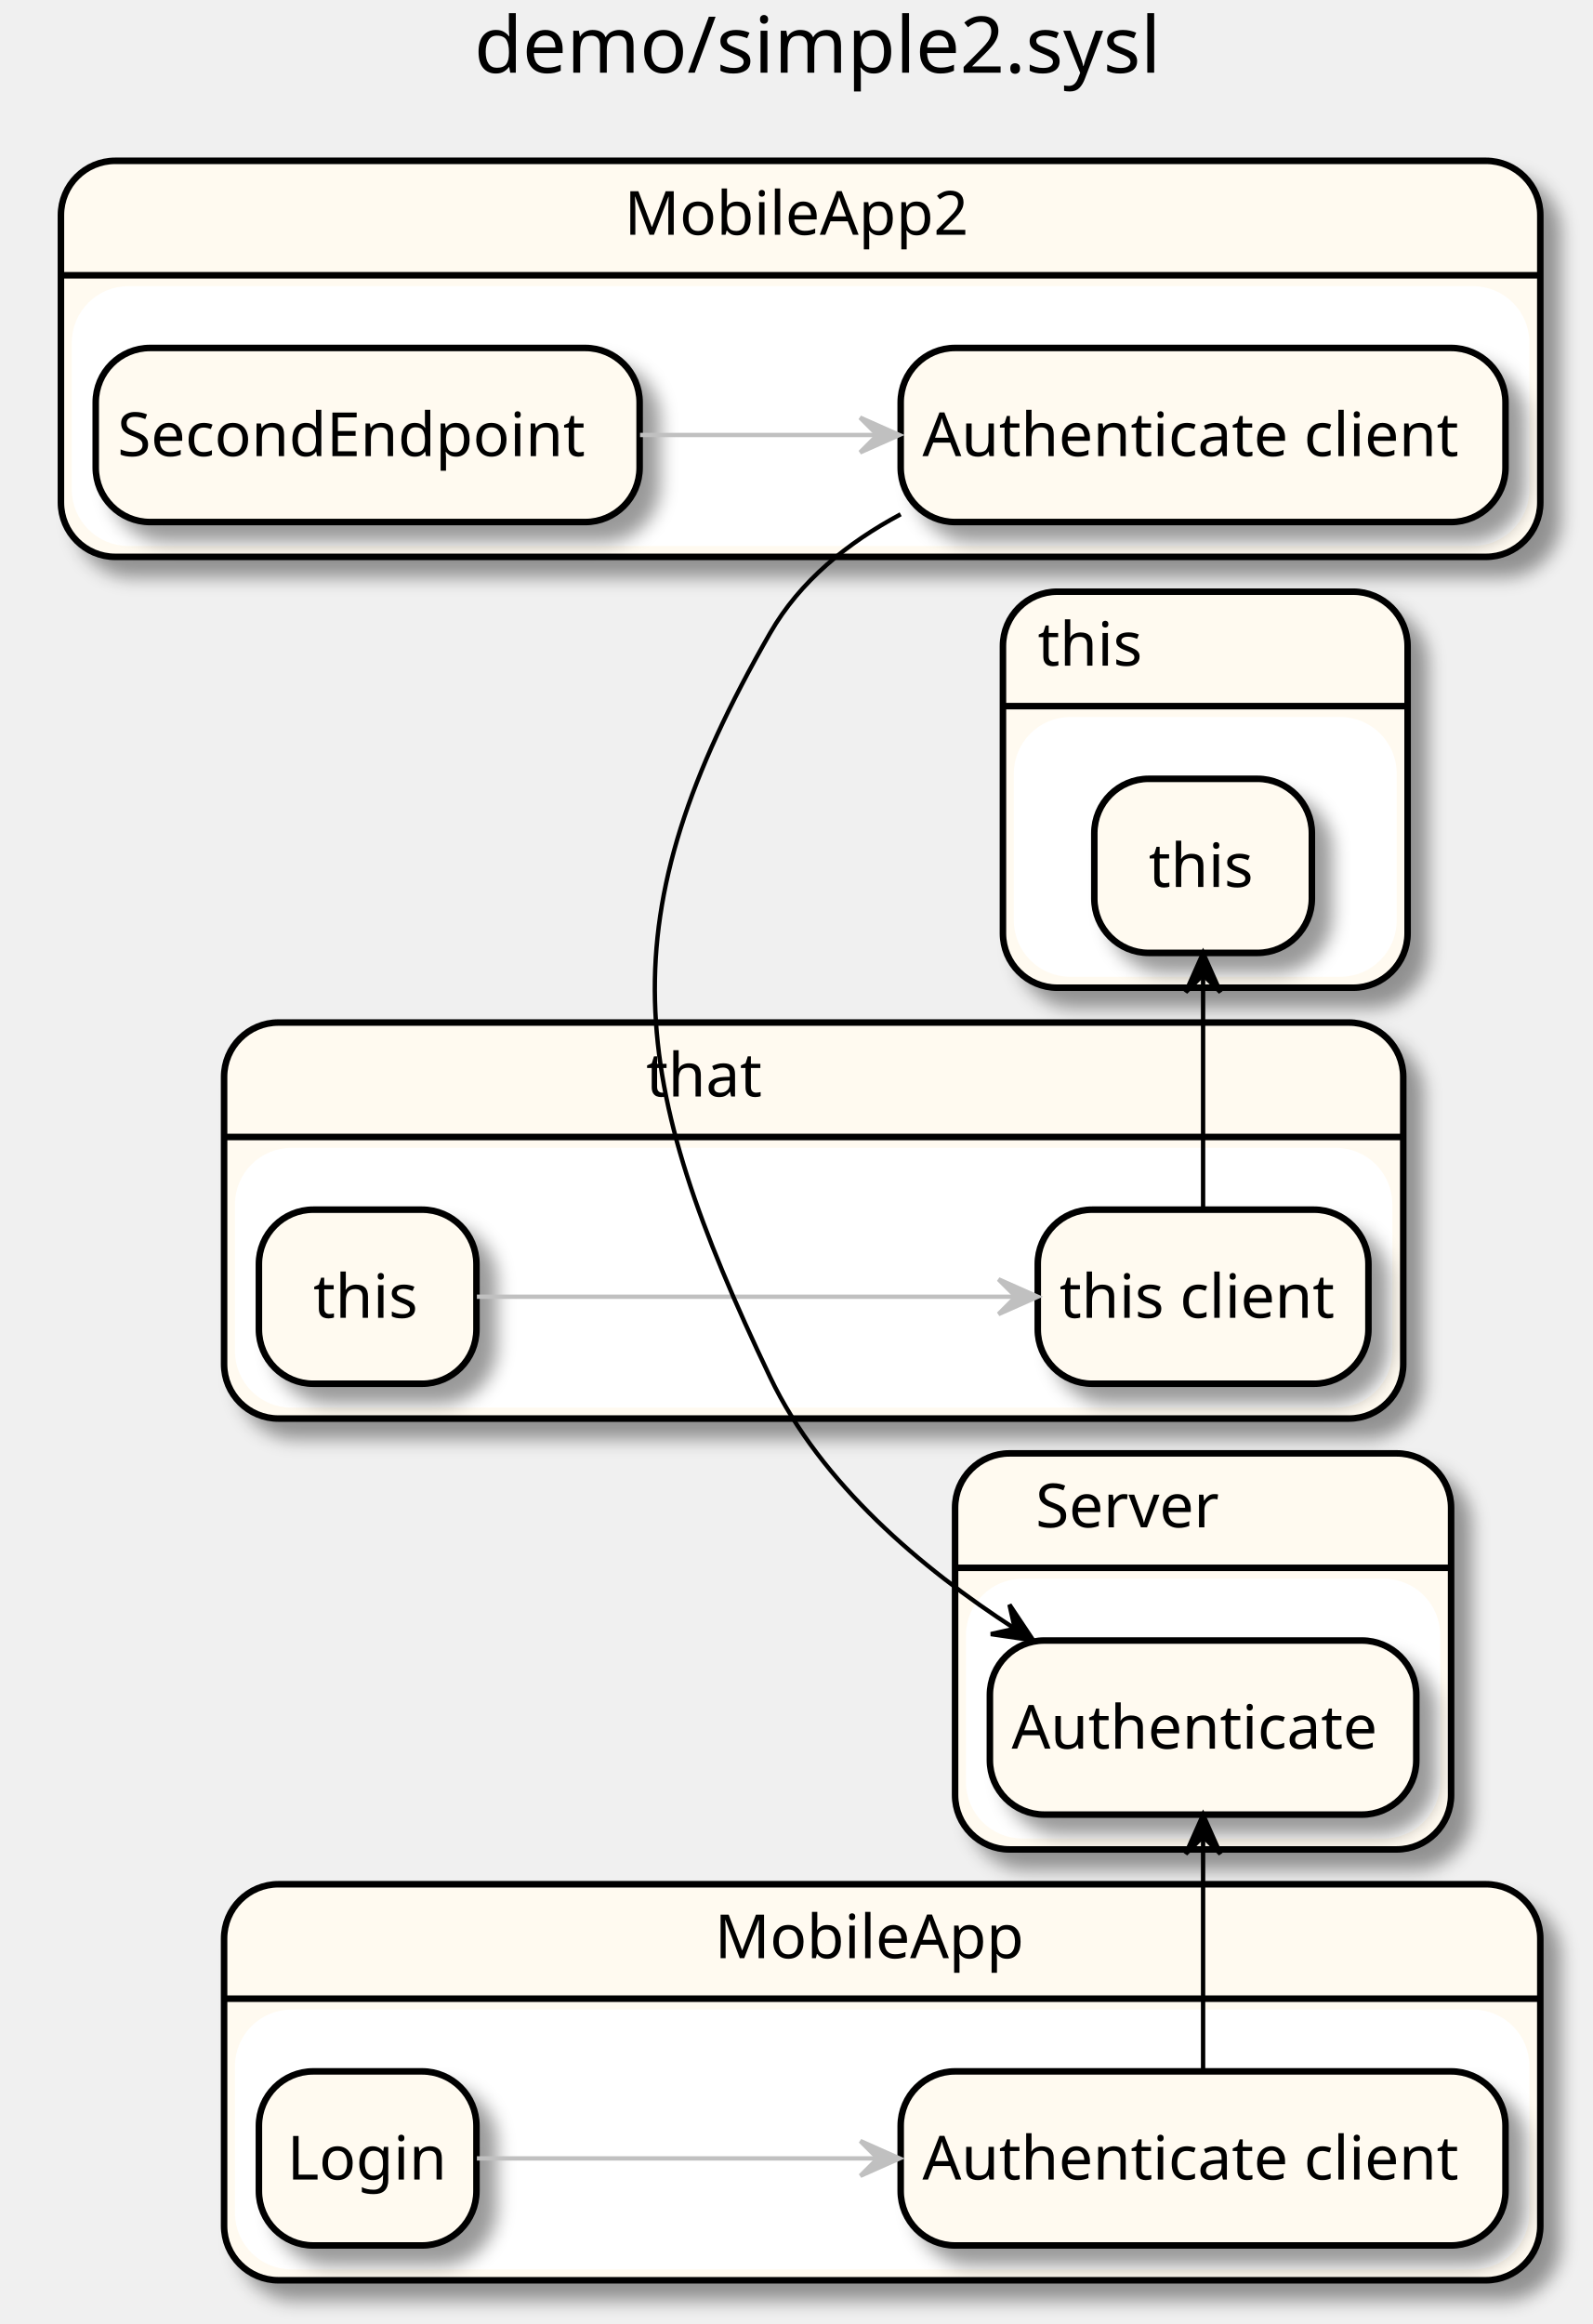
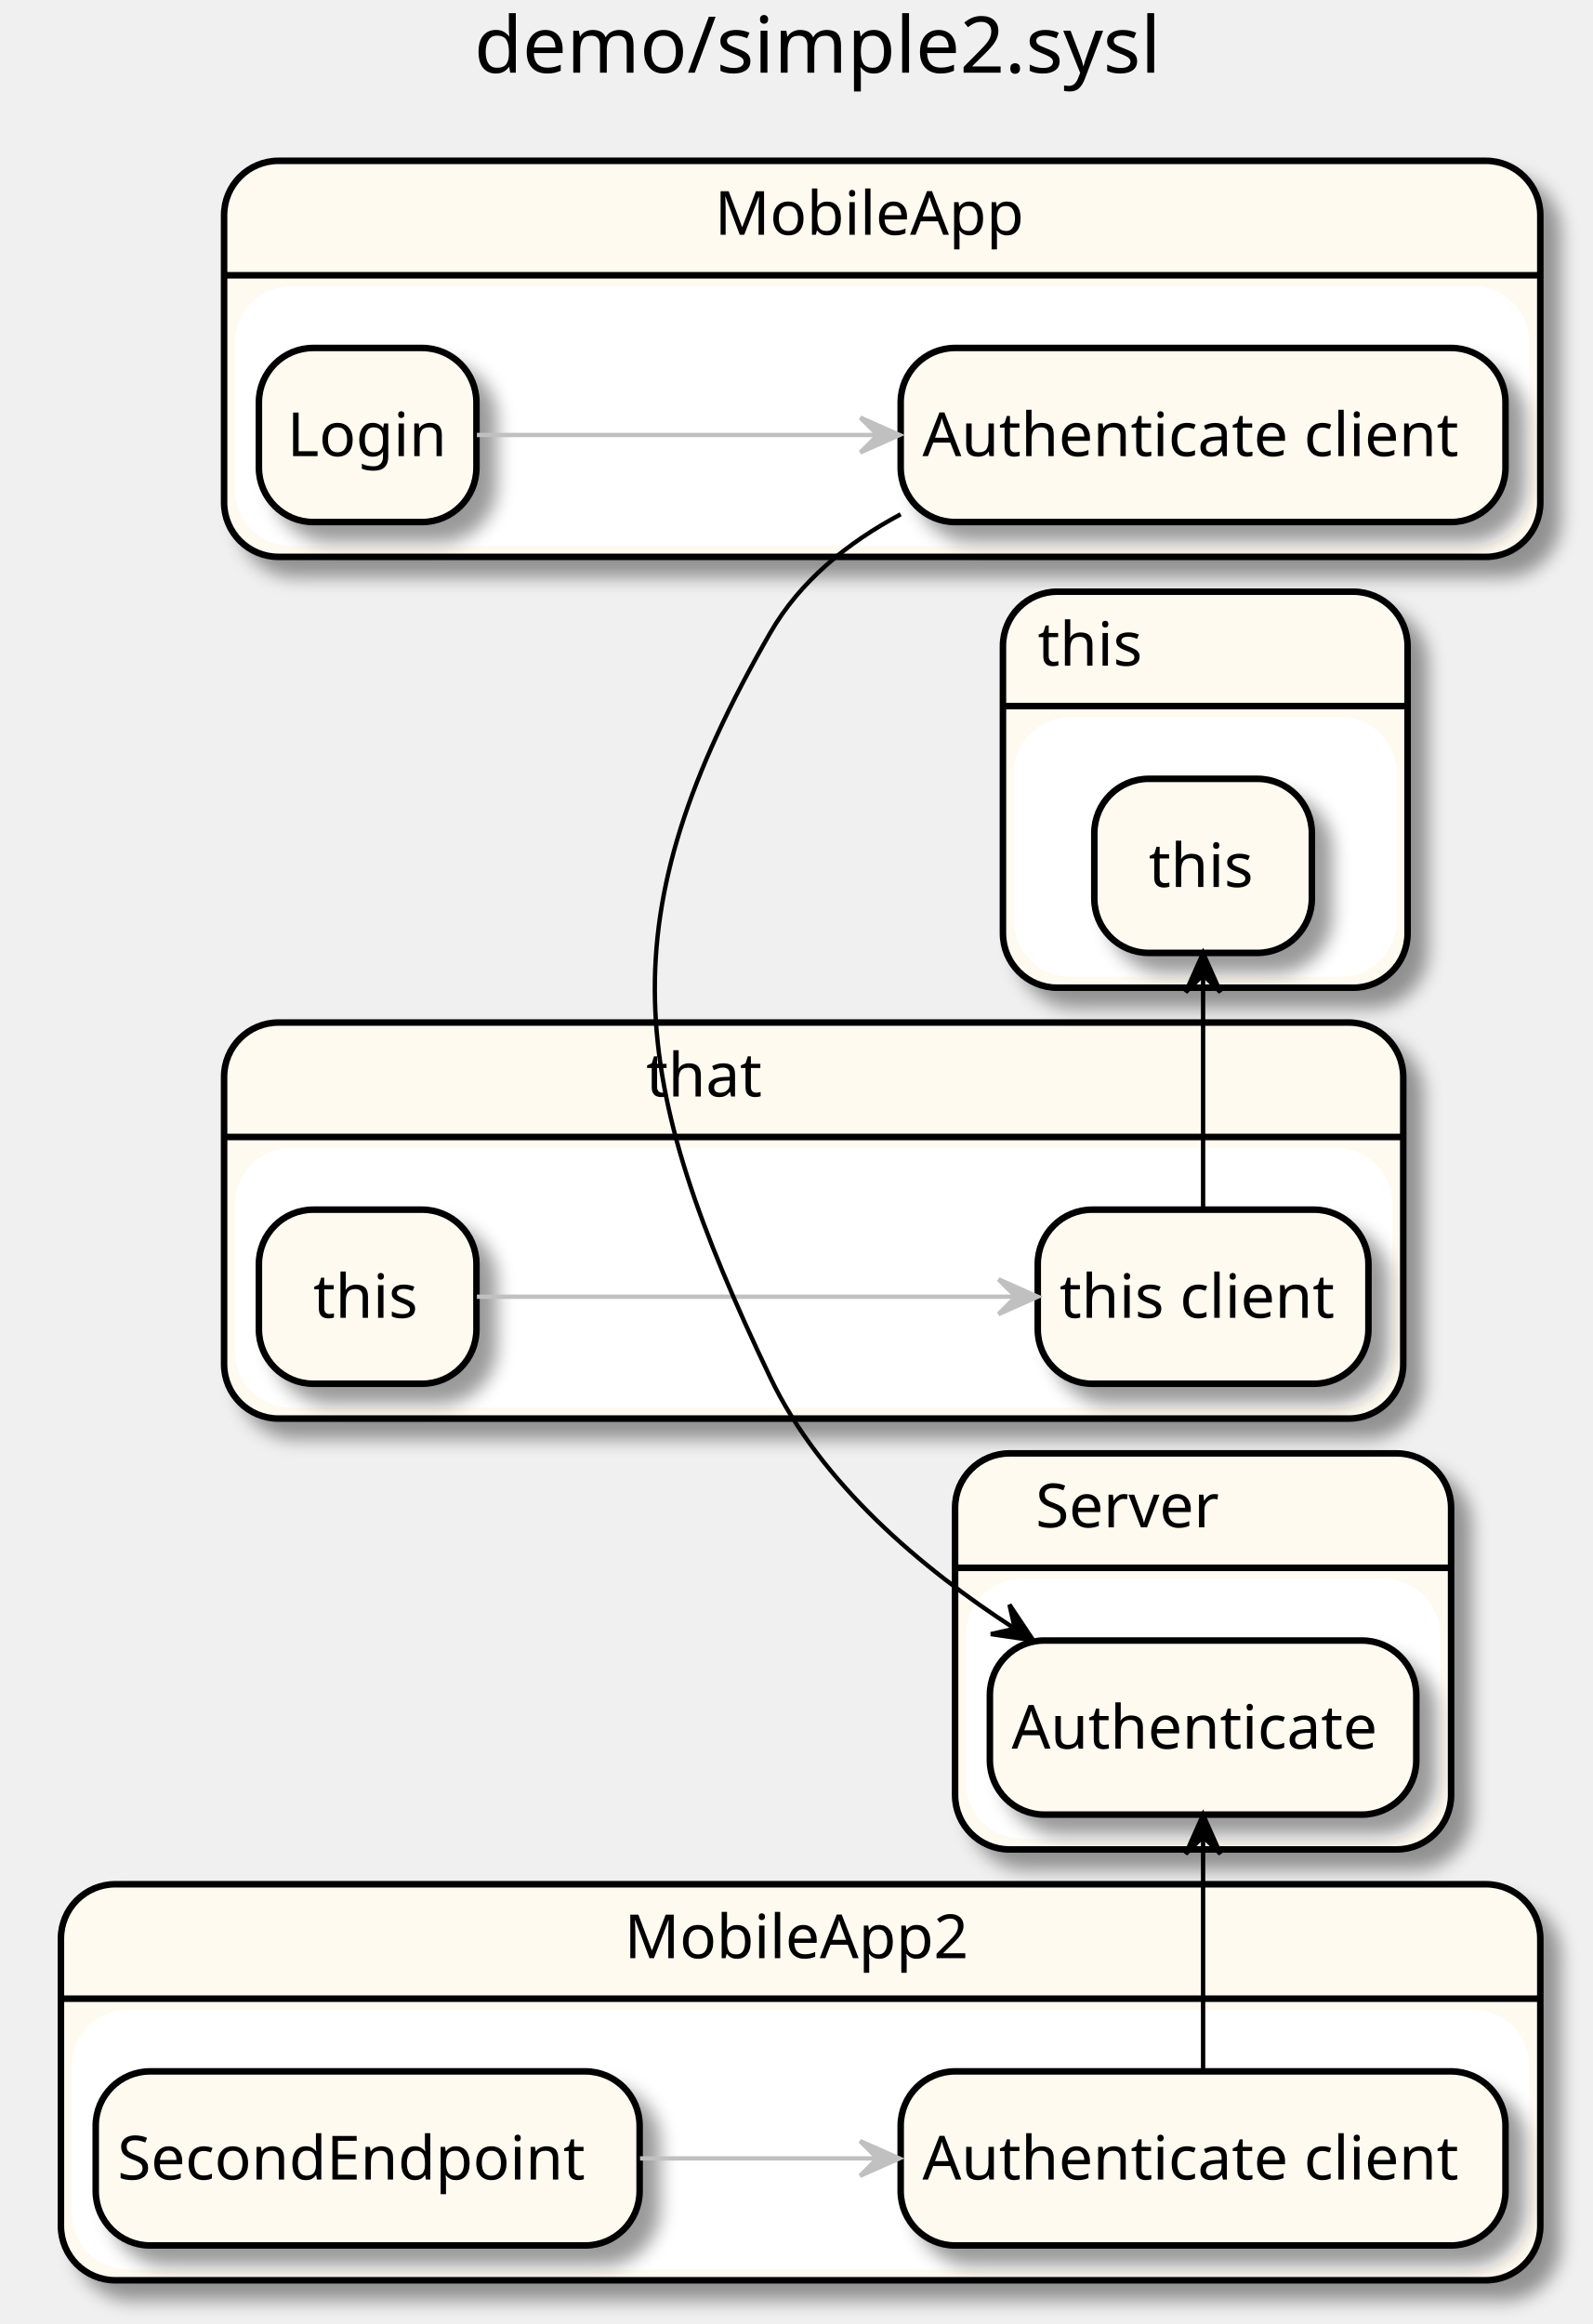
<svg xmlns="http://www.w3.org/2000/svg" contentScriptType="application/ecmascript" contentStyleType="text/css" height="534px" preserveAspectRatio="none" style="width:366px;height:534px;" version="1.1" viewBox="0 0 366 534" width="366px" zoomAndPan="magnify">
  <defs>
-     <filter height="300%" id="f5itngduisv7i" width="300%" x="-1" y="-1">
+     <filter height="300%" id="ffjqha9ogwzy6" width="300%" x="-1" y="-1">
      <feGaussianBlur result="blurOut" stdDeviation="2.0" />
      <feColorMatrix in="blurOut" result="blurOut2" type="matrix" values="0 0 0 0 0 0 0 0 0 0 0 0 0 0 0 0 0 0 .4 0" />
      <feOffset dx="4.0" dy="4.0" in="blurOut2" result="blurOut3" />
      <feBlend in="SourceGraphic" in2="blurOut3" mode="normal" />
    </filter>
  </defs>
  <g>
    <text fill="#000000" font-family="sans-serif" font-size="18" lengthAdjust="spacingAndGlyphs" textLength="162" x="109" y="16.708">demo/simple2.sysl</text>
-     <rect fill="#FFFAF0" filter="url(#f5itngduisv7i)" height="91" rx="12.5" ry="12.5" style="stroke: #000000; stroke-width: 1.5;" width="302.5" x="51.5" y="432.953" />
-     <rect fill="#FFFFFF" height="58.703" rx="12.5" ry="12.5" style="stroke: #FFFFFF; stroke-width: 1.0;" width="296.5" x="54.5" y="462.25" />
-     <line style="stroke: #000000; stroke-width: 1.5;" x1="51.5" x2="354" y1="459.25" y2="459.25" />
-     <text fill="#000000" font-family="sans-serif" font-size="14" lengthAdjust="spacingAndGlyphs" textLength="72" x="164.25" y="449.948">MobileApp</text>
-     <rect fill="#FFFAF0" filter="url(#f5itngduisv7i)" height="91" rx="12.5" ry="12.5" style="stroke: #000000; stroke-width: 1.5;" width="340" x="14" y="36.953" />
-     <rect fill="#FFFFFF" height="58.703" rx="12.5" ry="12.5" style="stroke: #FFFFFF; stroke-width: 1.0;" width="334" x="17" y="66.25" />
-     <line style="stroke: #000000; stroke-width: 1.5;" x1="14" x2="354" y1="63.25" y2="63.25" />
-     <text fill="#000000" font-family="sans-serif" font-size="14" lengthAdjust="spacingAndGlyphs" textLength="81" x="143.5" y="53.948">MobileApp2</text>
-     <rect fill="#FFFAF0" filter="url(#f5itngduisv7i)" height="91" rx="12.5" ry="12.5" style="stroke: #000000; stroke-width: 1.5;" width="114" x="219.5" y="333.953" />
+     <rect fill="#FFFAF0" filter="url(#ffjqha9ogwzy6)" height="91" rx="12.5" ry="12.5" style="stroke: #000000; stroke-width: 1.5;" width="302.5" x="51.5" y="36.953" />
+     <rect fill="#FFFFFF" height="58.703" rx="12.5" ry="12.5" style="stroke: #FFFFFF; stroke-width: 1.0;" width="296.5" x="54.5" y="66.25" />
+     <line style="stroke: #000000; stroke-width: 1.5;" x1="51.5" x2="354" y1="63.25" y2="63.25" />
+     <text fill="#000000" font-family="sans-serif" font-size="14" lengthAdjust="spacingAndGlyphs" textLength="72" x="164.25" y="53.948">MobileApp</text>
+     <rect fill="#FFFAF0" filter="url(#ffjqha9ogwzy6)" height="91" rx="12.5" ry="12.5" style="stroke: #000000; stroke-width: 1.5;" width="340" x="14" y="432.953" />
+     <rect fill="#FFFFFF" height="58.703" rx="12.5" ry="12.5" style="stroke: #FFFFFF; stroke-width: 1.0;" width="334" x="17" y="462.25" />
+     <line style="stroke: #000000; stroke-width: 1.5;" x1="14" x2="354" y1="459.25" y2="459.25" />
+     <text fill="#000000" font-family="sans-serif" font-size="14" lengthAdjust="spacingAndGlyphs" textLength="81" x="143.5" y="449.948">MobileApp2</text>
+     <rect fill="#FFFAF0" filter="url(#ffjqha9ogwzy6)" height="91" rx="12.5" ry="12.5" style="stroke: #000000; stroke-width: 1.5;" width="114" x="219.5" y="333.953" />
    <rect fill="#FFFFFF" height="58.703" rx="12.5" ry="12.5" style="stroke: #FFFFFF; stroke-width: 1.0;" width="108" x="222.5" y="363.25" />
    <line style="stroke: #000000; stroke-width: 1.5;" x1="219.5" x2="333.5" y1="360.25" y2="360.25" />
    <text fill="#000000" font-family="sans-serif" font-size="14" lengthAdjust="spacingAndGlyphs" textLength="44" x="238" y="350.948">Server</text>
-     <rect fill="#FFFAF0" filter="url(#f5itngduisv7i)" height="91" rx="12.5" ry="12.5" style="stroke: #000000; stroke-width: 1.5;" width="271" x="51.5" y="234.953" />
+     <rect fill="#FFFAF0" filter="url(#ffjqha9ogwzy6)" height="91" rx="12.5" ry="12.5" style="stroke: #000000; stroke-width: 1.5;" width="271" x="51.5" y="234.953" />
    <rect fill="#FFFFFF" height="58.703" rx="12.5" ry="12.5" style="stroke: #FFFFFF; stroke-width: 1.0;" width="265" x="54.5" y="264.25" />
    <line style="stroke: #000000; stroke-width: 1.5;" x1="51.5" x2="322.5" y1="261.25" y2="261.25" />
    <text fill="#000000" font-family="sans-serif" font-size="14" lengthAdjust="spacingAndGlyphs" textLength="27" x="148.5" y="251.948">that</text>
-     <rect fill="#FFFAF0" filter="url(#f5itngduisv7i)" height="91" rx="12.5" ry="12.5" style="stroke: #000000; stroke-width: 1.5;" width="93" x="230.5" y="135.953" />
+     <rect fill="#FFFAF0" filter="url(#ffjqha9ogwzy6)" height="91" rx="12.5" ry="12.5" style="stroke: #000000; stroke-width: 1.5;" width="93" x="230.5" y="135.953" />
    <rect fill="#FFFFFF" height="58.703" rx="12.5" ry="12.5" style="stroke: #FFFFFF; stroke-width: 1.0;" width="87" x="233.5" y="165.25" />
    <line style="stroke: #000000; stroke-width: 1.5;" x1="230.5" x2="323.5" y1="162.25" y2="162.25" />
    <text fill="#000000" font-family="sans-serif" font-size="14" lengthAdjust="spacingAndGlyphs" textLength="25" x="238.5" y="152.948">this</text>
-     <rect fill="#FFFAF0" filter="url(#f5itngduisv7i)" height="40" rx="12.5" ry="12.5" style="stroke: #000000; stroke-width: 1.5;" width="139" x="207" y="475.953" />
+     <rect fill="#FFFAF0" filter="url(#ffjqha9ogwzy6)" height="40" rx="12.5" ry="12.5" style="stroke: #000000; stroke-width: 1.5;" width="139" x="207" y="79.953" />
+     <text fill="#000000" font-family="sans-serif" font-size="14" lengthAdjust="spacingAndGlyphs" textLength="129" x="212" y="104.8">Authenticate client</text>
+     <rect fill="#FFFAF0" filter="url(#ffjqha9ogwzy6)" height="40" rx="12.5" ry="12.5" style="stroke: #000000; stroke-width: 1.5;" width="50" x="59.5" y="79.953" />
+     <text fill="#000000" font-family="sans-serif" font-size="14" lengthAdjust="spacingAndGlyphs" textLength="37" x="66" y="104.8">Login</text>
+     <rect fill="#FFFAF0" filter="url(#ffjqha9ogwzy6)" height="40" rx="12.5" ry="12.5" style="stroke: #000000; stroke-width: 1.5;" width="139" x="207" y="475.953" />
    <text fill="#000000" font-family="sans-serif" font-size="14" lengthAdjust="spacingAndGlyphs" textLength="129" x="212" y="500.8">Authenticate client</text>
-     <rect fill="#FFFAF0" filter="url(#f5itngduisv7i)" height="40" rx="12.5" ry="12.5" style="stroke: #000000; stroke-width: 1.5;" width="50" x="59.5" y="475.953" />
-     <text fill="#000000" font-family="sans-serif" font-size="14" lengthAdjust="spacingAndGlyphs" textLength="37" x="66" y="500.8">Login</text>
-     <rect fill="#FFFAF0" filter="url(#f5itngduisv7i)" height="40" rx="12.5" ry="12.5" style="stroke: #000000; stroke-width: 1.5;" width="139" x="207" y="79.953" />
-     <text fill="#000000" font-family="sans-serif" font-size="14" lengthAdjust="spacingAndGlyphs" textLength="129" x="212" y="104.8">Authenticate client</text>
-     <rect fill="#FFFAF0" filter="url(#f5itngduisv7i)" height="40" rx="12.5" ry="12.5" style="stroke: #000000; stroke-width: 1.5;" width="125" x="22" y="79.953" />
-     <text fill="#000000" font-family="sans-serif" font-size="14" lengthAdjust="spacingAndGlyphs" textLength="115" x="27" y="104.8">SecondEndpoint</text>
-     <rect fill="#FFFAF0" filter="url(#f5itngduisv7i)" height="40" rx="12.5" ry="12.5" style="stroke: #000000; stroke-width: 1.5;" width="98" x="227.5" y="376.953" />
+     <rect fill="#FFFAF0" filter="url(#ffjqha9ogwzy6)" height="40" rx="12.5" ry="12.5" style="stroke: #000000; stroke-width: 1.5;" width="125" x="22" y="475.953" />
+     <text fill="#000000" font-family="sans-serif" font-size="14" lengthAdjust="spacingAndGlyphs" textLength="115" x="27" y="500.8">SecondEndpoint</text>
+     <rect fill="#FFFAF0" filter="url(#ffjqha9ogwzy6)" height="40" rx="12.5" ry="12.5" style="stroke: #000000; stroke-width: 1.5;" width="98" x="227.5" y="376.953" />
    <text fill="#000000" font-family="sans-serif" font-size="14" lengthAdjust="spacingAndGlyphs" textLength="88" x="232.5" y="401.8">Authenticate</text>
-     <rect fill="#FFFAF0" filter="url(#f5itngduisv7i)" height="40" rx="12.5" ry="12.5" style="stroke: #000000; stroke-width: 1.5;" width="50" x="59.5" y="277.953" />
+     <rect fill="#FFFAF0" filter="url(#ffjqha9ogwzy6)" height="40" rx="12.5" ry="12.5" style="stroke: #000000; stroke-width: 1.5;" width="50" x="59.5" y="277.953" />
    <text fill="#000000" font-family="sans-serif" font-size="14" lengthAdjust="spacingAndGlyphs" textLength="25" x="72" y="302.8">this</text>
-     <rect fill="#FFFAF0" filter="url(#f5itngduisv7i)" height="40" rx="12.5" ry="12.5" style="stroke: #000000; stroke-width: 1.5;" width="76" x="238.5" y="277.953" />
+     <rect fill="#FFFAF0" filter="url(#ffjqha9ogwzy6)" height="40" rx="12.5" ry="12.5" style="stroke: #000000; stroke-width: 1.5;" width="76" x="238.5" y="277.953" />
    <text fill="#000000" font-family="sans-serif" font-size="14" lengthAdjust="spacingAndGlyphs" textLength="66" x="243.5" y="302.8">this client</text>
-     <rect fill="#FFFAF0" filter="url(#f5itngduisv7i)" height="40" rx="12.5" ry="12.5" style="stroke: #000000; stroke-width: 1.5;" width="50" x="251.5" y="178.953" />
+     <rect fill="#FFFAF0" filter="url(#ffjqha9ogwzy6)" height="40" rx="12.5" ry="12.5" style="stroke: #000000; stroke-width: 1.5;" width="50" x="251.5" y="178.953" />
    <text fill="#000000" font-family="sans-serif" font-size="14" lengthAdjust="spacingAndGlyphs" textLength="25" x="264" y="203.8">this</text>
-     <path d="M109.601,495.953 C132.95,495.953 168.943,495.953 201.535,495.953 " fill="none" id="_1-&gt;_0" style="stroke: #C0C0C0; stroke-width: 1.0;" />
-     <polygon fill="#C0C0C0" points="206.734,495.953,197.734,491.953,201.734,495.953,197.734,499.953,206.734,495.953" style="stroke: #C0C0C0; stroke-width: 1.0;" />
-     <path d="M276.5,475.844 C276.5,457.91 276.5,439.976 276.5,422.042 " fill="none" id="_0-&gt;_4" style="stroke: #000000; stroke-width: 1.0;" />
+     <path d="M147.102,495.953 C164.507,495.953 183.585,495.953 201.617,495.953 " fill="none" id="_3-&gt;_2" style="stroke: #C0C0C0; stroke-width: 1.0;" />
+     <polygon fill="#C0C0C0" points="206.673,495.953,197.673,491.953,201.673,495.953,197.673,499.953,206.673,495.953" style="stroke: #C0C0C0; stroke-width: 1.0;" />
+     <path d="M276.5,475.844 C276.5,457.91 276.5,439.976 276.5,422.042 " fill="none" id="_2-&gt;_4" style="stroke: #000000; stroke-width: 1.0;" />
    <polygon fill="#000000" points="276.5,416.984,272.5,425.984,276.5,421.984,280.5,425.984,276.5,416.984" style="stroke: #000000; stroke-width: 1.0;" />
    <path d="M109.601,297.953 C141.022,297.953 195.34,297.953 233.452,297.953 " fill="none" id="_5-&gt;_6" style="stroke: #C0C0C0; stroke-width: 1.0;" />
    <polygon fill="#C0C0C0" points="238.484,297.953,229.484,293.953,233.484,297.953,229.484,301.953,238.484,297.953" style="stroke: #C0C0C0; stroke-width: 1.0;" />
    <path d="M276.5,277.844 C276.5,259.91 276.5,241.976 276.5,224.042 " fill="none" id="_6-&gt;_7" style="stroke: #000000; stroke-width: 1.0;" />
    <polygon fill="#000000" points="276.5,218.984,272.5,227.984,276.5,223.984,280.5,227.984,276.5,218.984" style="stroke: #000000; stroke-width: 1.0;" />
-     <path d="M147.102,99.953 C164.507,99.953 183.585,99.953 201.617,99.953 " fill="none" id="_3-&gt;_2" style="stroke: #C0C0C0; stroke-width: 1.0;" />
-     <polygon fill="#C0C0C0" points="206.673,99.953,197.673,95.953,201.673,99.953,197.673,103.953,206.673,99.953" style="stroke: #C0C0C0; stroke-width: 1.0;" />
-     <path d="M206.993,118.166 C194.813,124.684 183.859,133.512 177,145.453 C139.147,211.356 144.266,247.864 177,316.453 C188.705,340.978 211.935,360.443 233.007,374.085 " fill="none" id="_2-&gt;_4" style="stroke: #000000; stroke-width: 1.0;" />
+     <path d="M109.601,99.953 C132.95,99.953 168.943,99.953 201.535,99.953 " fill="none" id="_1-&gt;_0" style="stroke: #C0C0C0; stroke-width: 1.0;" />
+     <polygon fill="#C0C0C0" points="206.734,99.953,197.734,95.953,201.734,99.953,197.734,103.953,206.734,99.953" style="stroke: #C0C0C0; stroke-width: 1.0;" />
+     <path d="M206.993,118.166 C194.813,124.684 183.859,133.512 177,145.453 C139.147,211.356 144.266,247.864 177,316.453 C188.705,340.978 211.935,360.443 233.007,374.085 " fill="none" id="_0-&gt;_4" style="stroke: #000000; stroke-width: 1.0;" />
    <polygon fill="#000000" points="237.466,376.907,232.001,368.714,233.241,374.233,227.722,375.474,237.466,376.907" style="stroke: #000000; stroke-width: 1.0;" />
  </g>
</svg>
